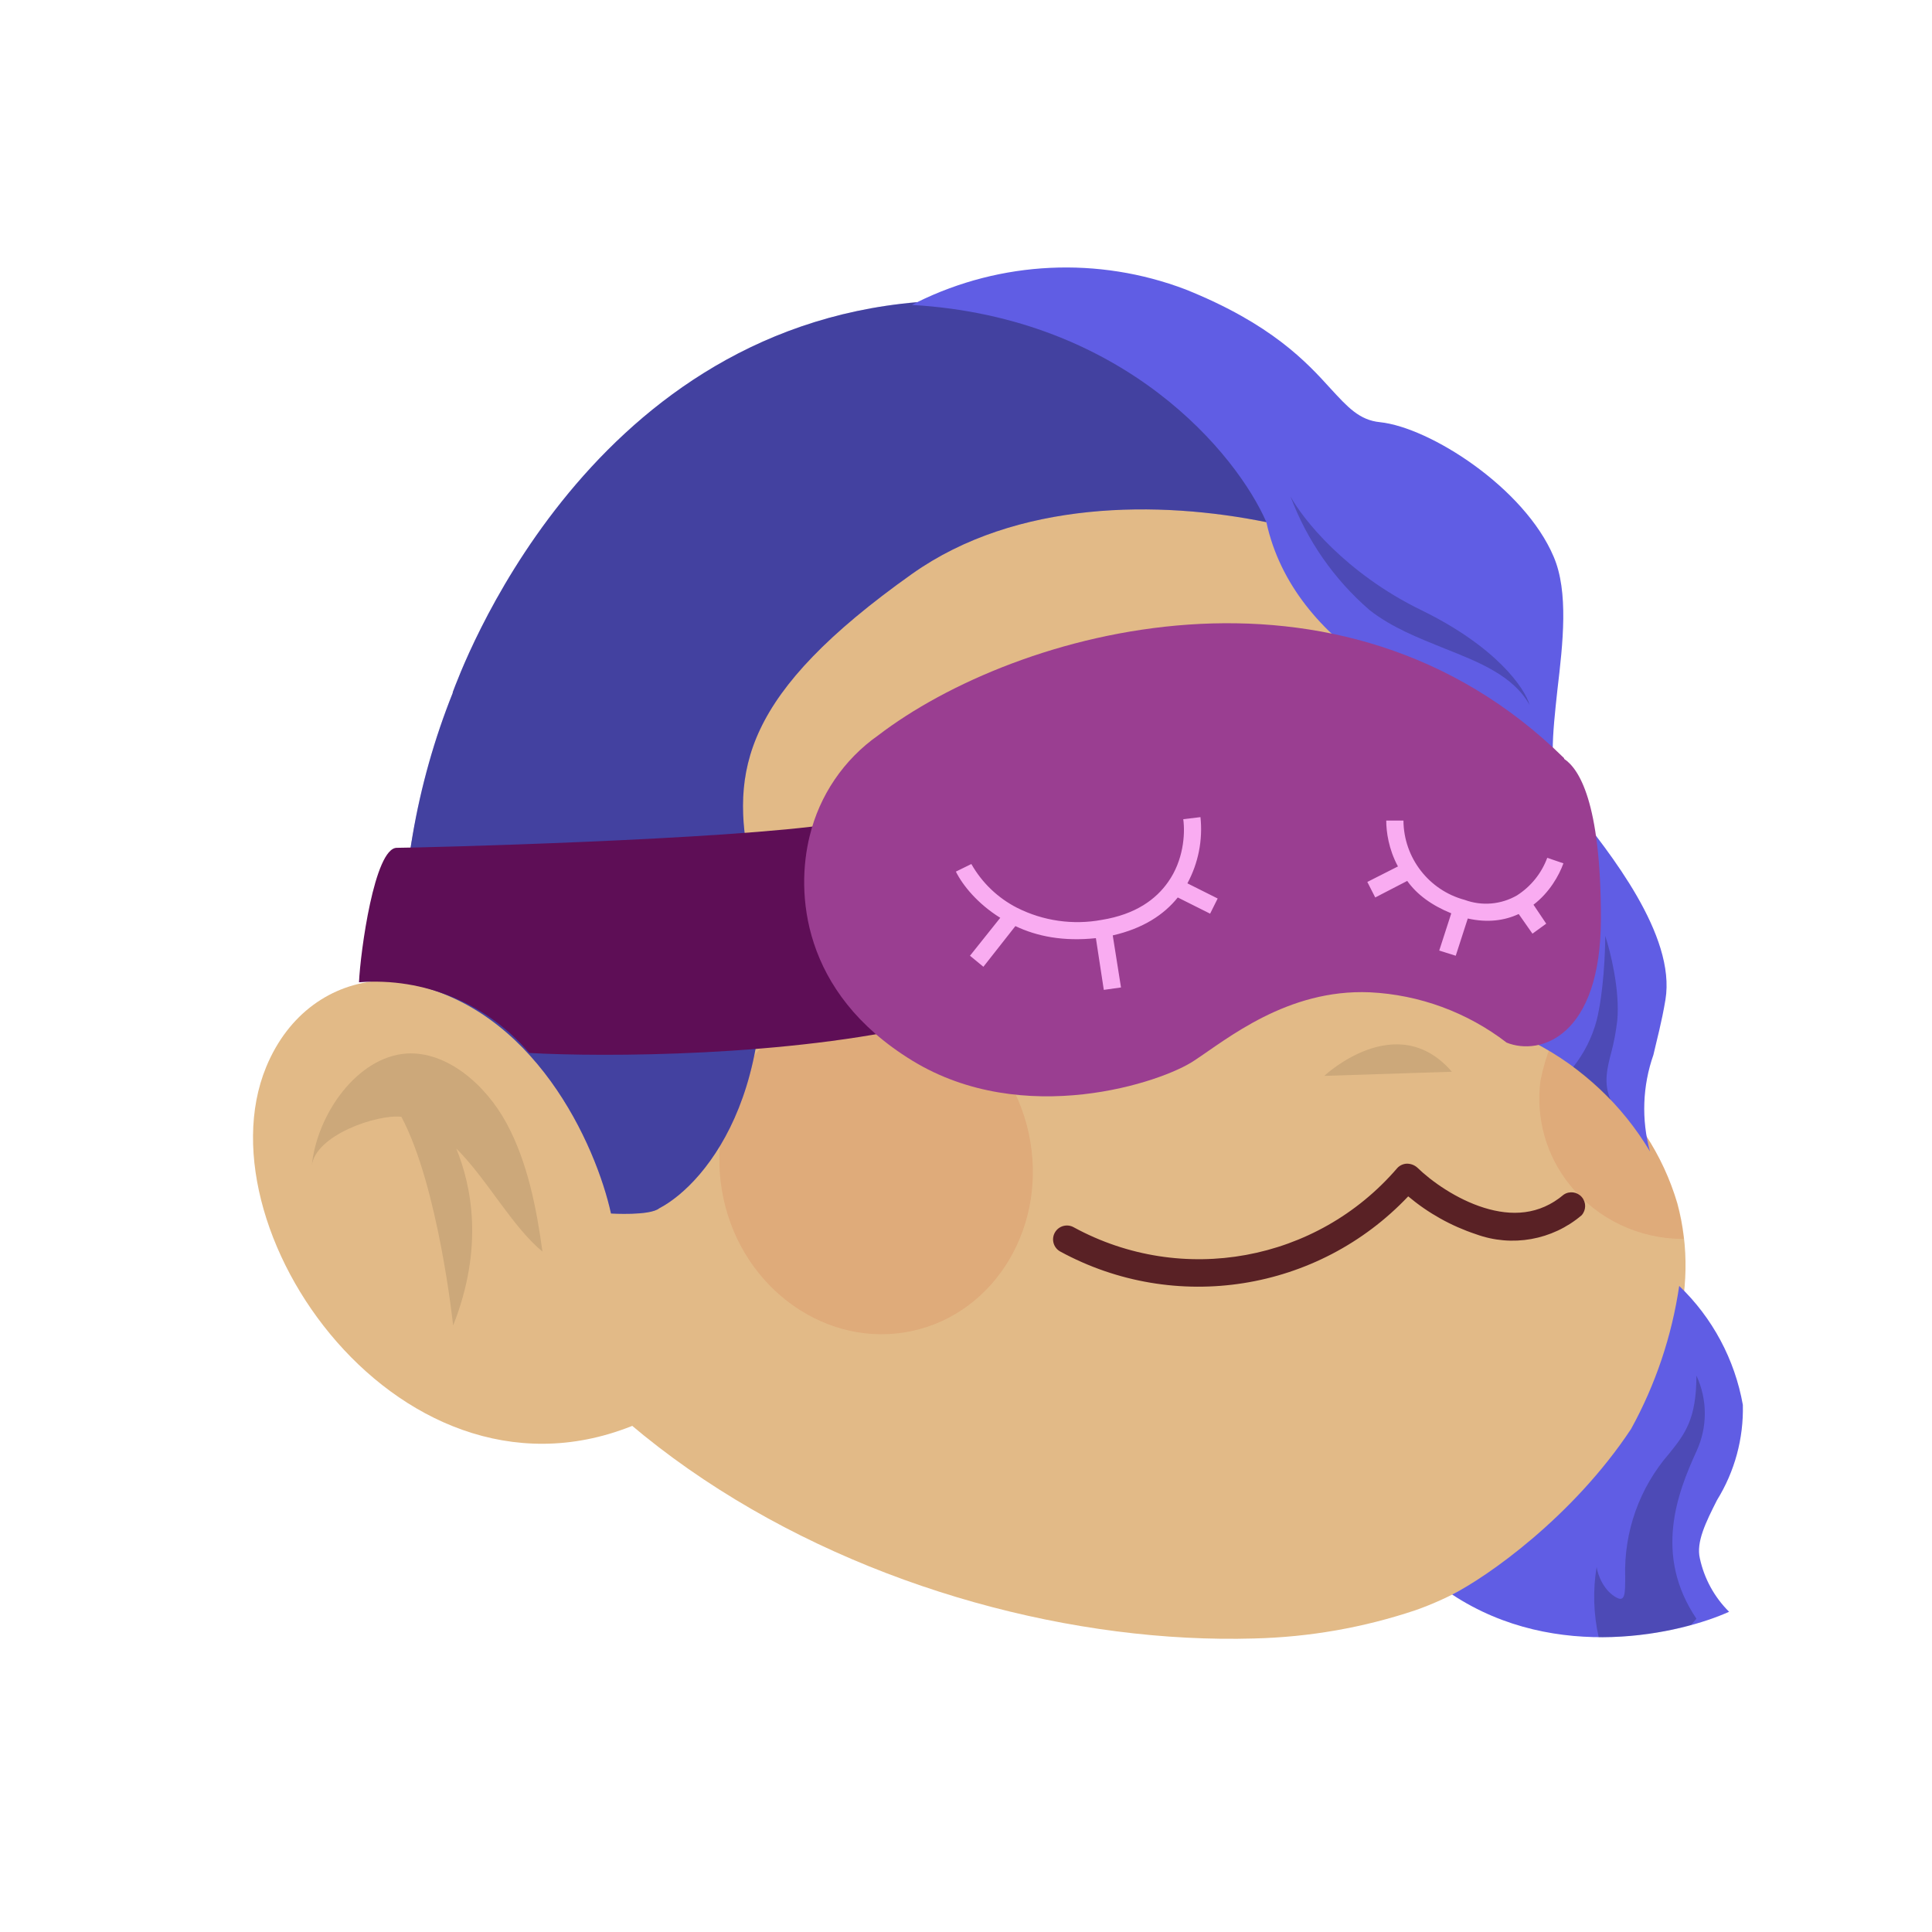
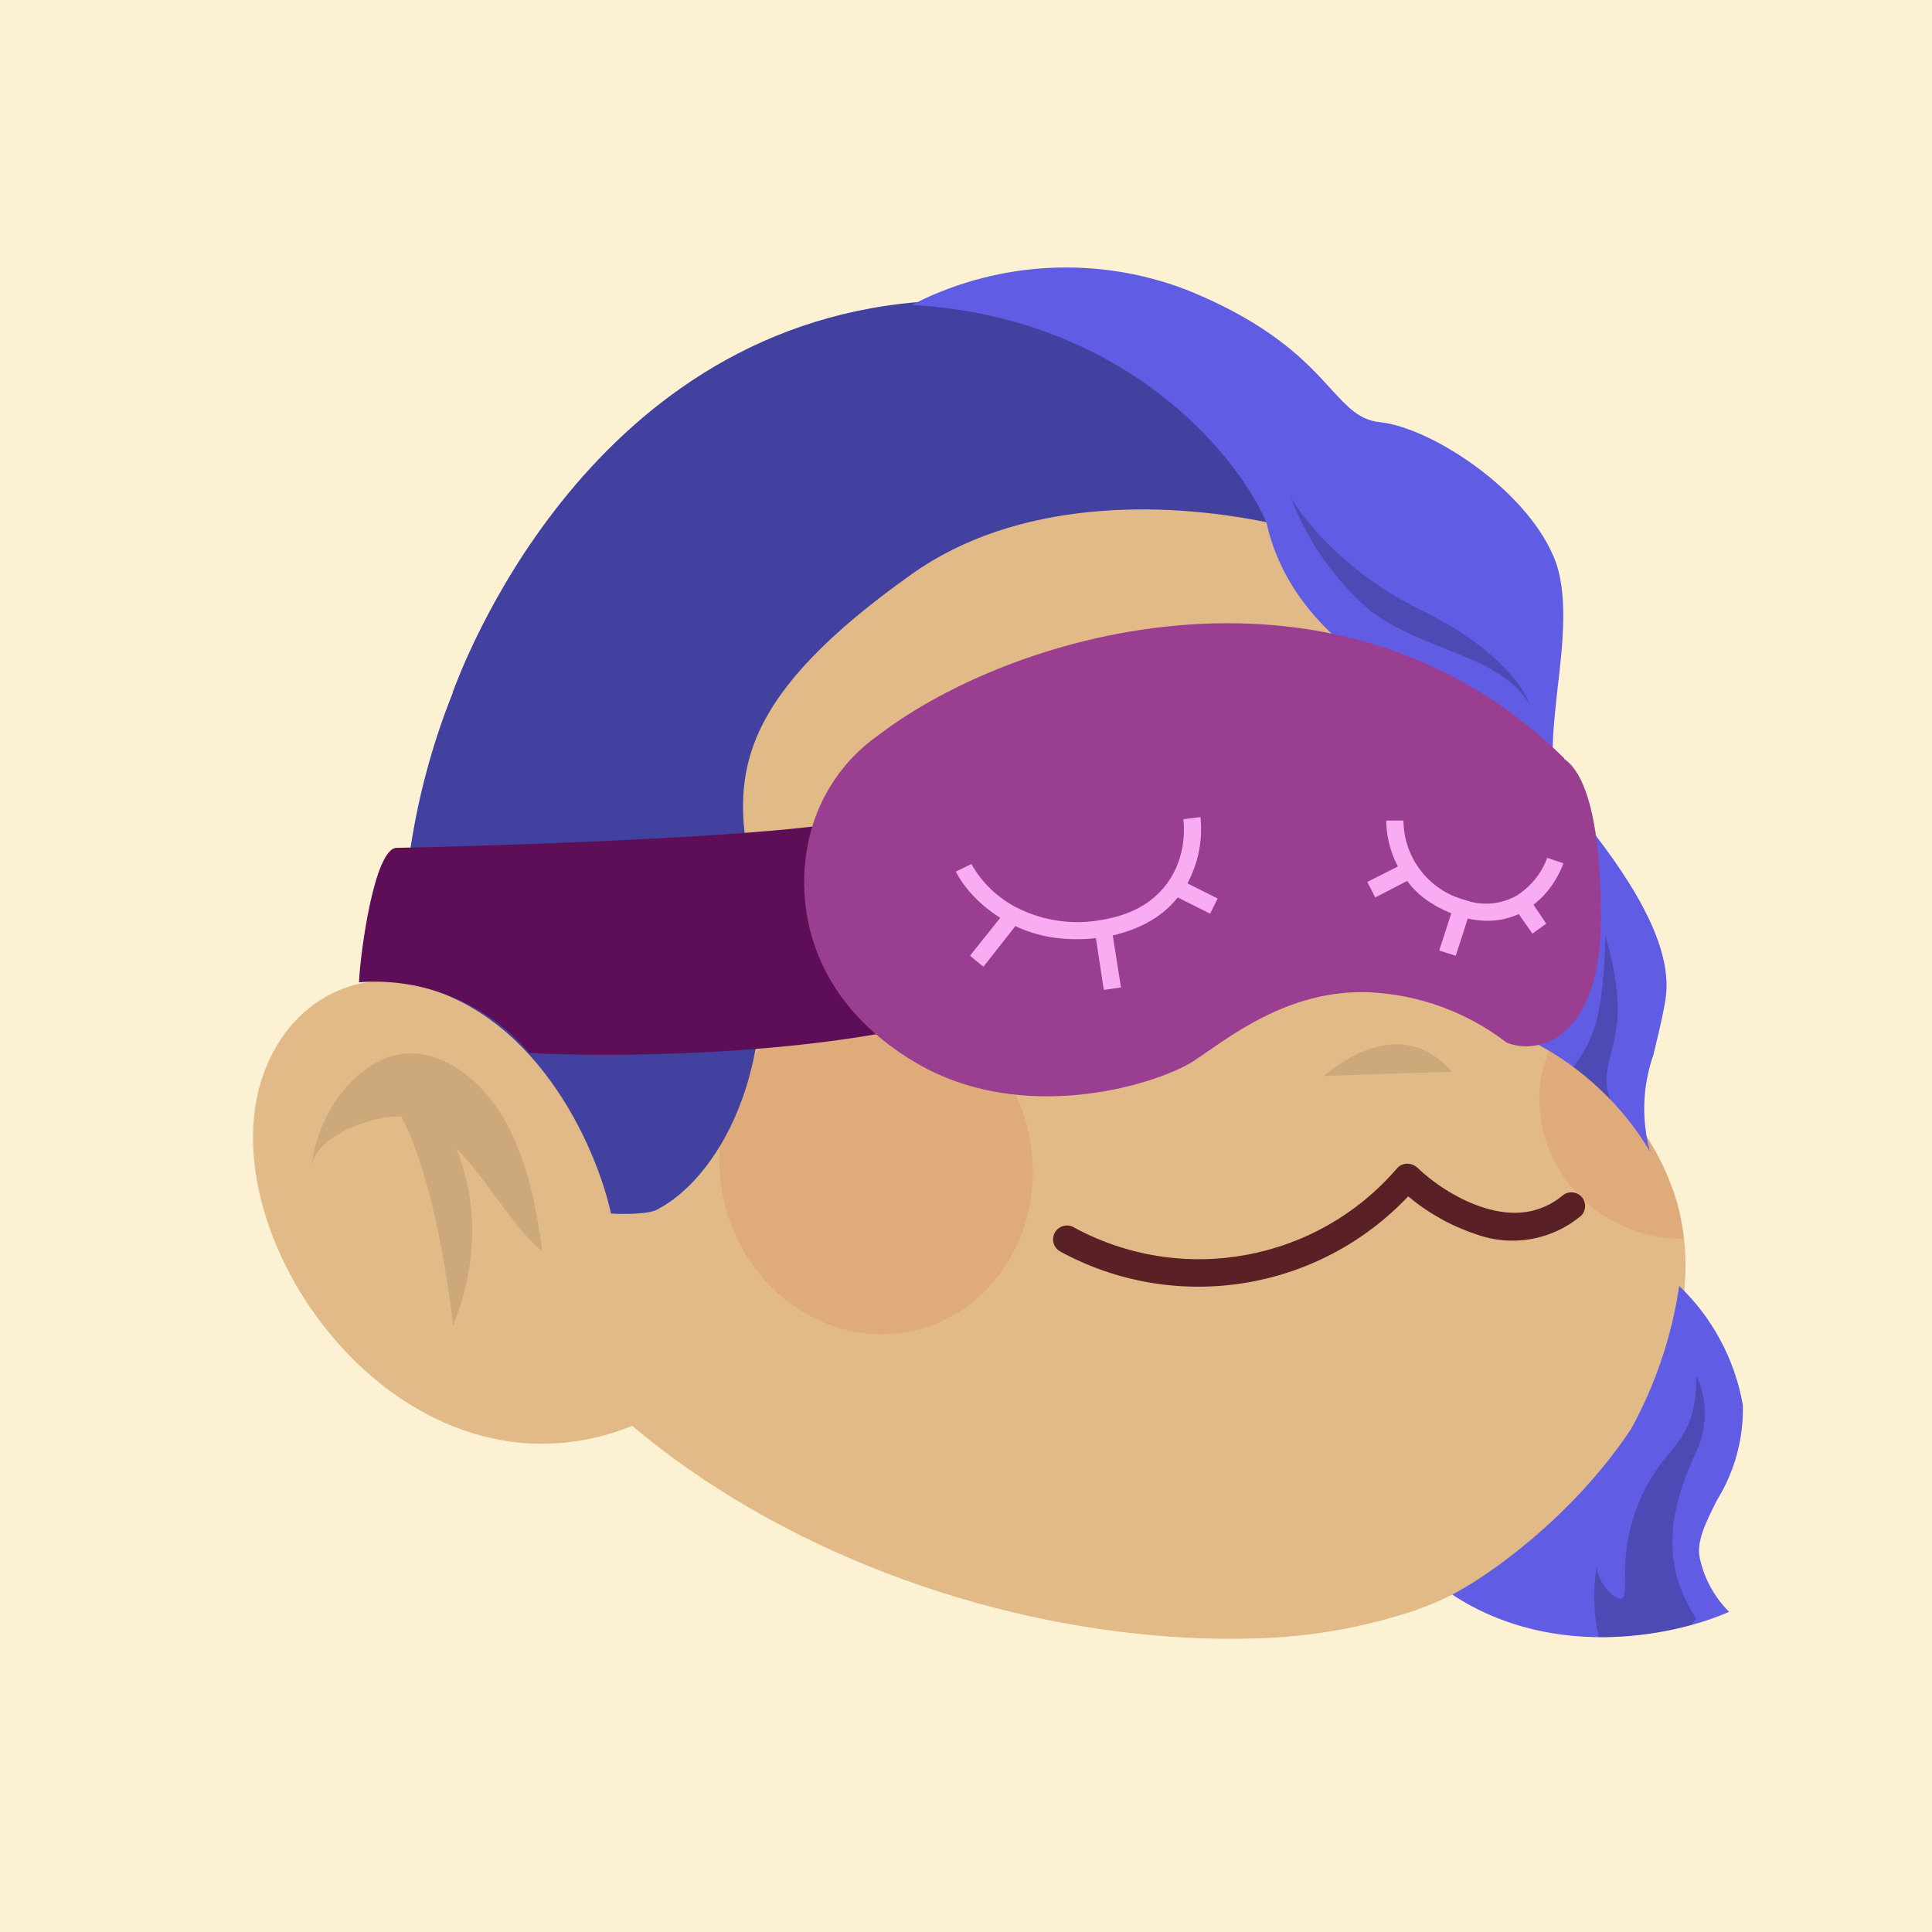
<svg xmlns="http://www.w3.org/2000/svg" viewBox="0 0 480 480" fill="none" shape-rendering="auto" aria-hidden="true">
  <defs>
    <g id="head-base-eab6950b">
      <path d="M264.2 5.4s131.6 20.6 121.6 208c0 .8 15.2 11 16.4 12a77 77 0 0 1 23.5 36.3c13.8 51.4-35.8 104.2-76 118.3q-22.7 7.6-46.7 8.2c-103.2 3-240-62.6-247-190.9q-.3-6.9-.2-13.8a203 203 0 0 1 15.4-70s57.5-142.6 193-108.1" fill="#e2ba87" />
      <path d="M389.1 215.5A57 57 0 0 0 386 226a40 40 0 0 0 8.5 30.3 42 42 0 0 0 33 15.7c-3.2-31.7-29-50.7-38.3-56.5m-185.5 83.3c24.5-5.3 39.6-31 33.9-57.5s-30.2-43.8-54.6-38.5-39.6 31-33.9 57.5 30.2 43.7 54.6 38.5" fill="#DC2400" opacity=".1" style="mix-blend-mode:multiply" />
      <path opacity=".1" d="M323.3 224.6s21-19.8 37-1.2Z" fill="black" />
      <path d="M128.8 323.6C59.4 358.4-3.7 271.1 16.5 222c12.9-31.3 50.4-33.8 72.2-5.1a185 185 0 0 1 29.1 59" fill="#e2ba87" />
      <path opacity=".1" d="M71.6 245.7c9 9 16.1 22.6 25 30-1.7-12.5-4.3-26-10.4-37.3-6.2-11.5-17.5-21-29-20.3-14.3 1-26 17.6-27.5 32.7 1-9 19-15.1 26-14.3 10.8 20.4 15 60.7 15 60.7 9-22.8 5.3-40.7.9-51.5" fill="black" />
    </g>
    <g id="mouth-kawaii-eab6950b">
      <path fill-rule="evenodd" clip-rule="evenodd" d="M149.2 42q1.7 0 3 1.1c4.1 4 11.4 9.2 19.4 11.7s16.1 2.2 23.2-3.8a4 4 0 0 1 5.2 6 31 31 0 0 1-30.7 5.5 60 60 0 0 1-19.7-11 84 84 0 0 1-101.2 16 4 4 0 1 1 4-7 76 76 0 0 0 94-17.2 4 4 0 0 1 2.8-1.3" fill="#592125" />
    </g>
    <g id="eyes-normal-eab6950b">
      <path d="M47.3 80.9c0 11.9-6.2 21.5-19 19.5C19 98 12.7 91.4 12.7 79c0-13 7.6-21.5 15.5-21.5 10.6 0 19 11.6 19 23.5m88-.3c0 8-3.6 16.5-12.9 15.5-7.7-.8-9.7-11-9.7-16 0-8.7 4.4-17 10.8-17 7 0 11.8 9.5 11.8 17.5" fill="#2A1200" />
      <path d="M53.1 24.6A44 44 0 0 0 12.7 26c-4 2.3-6.6 7.7-4.5 12.3 1.9 4.2 6.9 6.9 11.2 4.5l4-2c.4-.2 1.4-.4 1.9-.7l.6-.2a38 38 0 0 1 6.5-1.1h1.9a35 35 0 0 1 5.8.6l.5.2 2 .6q2 .7 3.9 1.6c4 2 9.7-.8 11.2-5.3 1.7-5-.3-9.8-4.6-12m86.6 4.5c-7.4-4.1-16-5-23.6-2.8-2 .6-4 2.4-4.9 4.4-.8 2-1 4.8-.2 7a10 10 0 0 0 4.6 5.3 9 9 0 0 0 6.7.7l1.1-.3h3.5q2.1.2 4.2 1l1.5.6c2 1.1 4.6 1.4 6.6.7s4-2.3 4.9-4.4c.8-2 1-4.6.2-6.9q-1.4-3.5-4.6-5.4" fill="#71472D" />
    </g>
    <g id="hair-halfShavedHead-eab6950b">
      <path d="M366 207c8 36.8 49.7 54.3 69.5 58.5 6.8 23.6 8.5 71.8 8.5 92.5a84 84 0 0 1 33.5 31.5 47 47 0 0 1 1-28c1-4.4 2.4-9.4 3.5-16 3.1-18.7-16.3-42.8-26.6-55.7l-3.4-4.3c-4.1-5.4-2.8-17-1.4-29.9 1.6-13.5 3.3-28.4-1.1-38.6-8.5-20-36-37.5-50.5-39-6-.6-9.4-4.4-14.3-9.7-7-7.7-17.2-18.8-42.2-28.8a98 98 0 0 0-78 3.7c-97.4 8.3-133 108-135 113.1v.2a203 203 0 0 0-14.4 84c38.1 6.6 56.1 47.4 60.4 67 0 0 11.3.7 14-1.5 14-7.3 38.9-37.4 26.5-99-6-28-2-50.3 47-85 30.4-21.5 72-21.3 103-15m106 263a123 123 0 0 0 14-41.5 63 63 0 0 1 18.5 34.5 50 50 0 0 1-7.5 27.6c-3.3 6.5-6.1 12.2-5 16.9a31 31 0 0 0 8.5 15.5c-13.7 6.2-50.1 15-80.5-5 10-5 35-22.4 52-48" fill="#605de4" />
      <path d="M366 207c-8.5-19.5-41-59.4-103-63l1.5-.8c-97.4 8.3-133 108-135 113.1v.2a203 203 0 0 0-14.4 84c38.1 6.6 56.1 47.4 60.4 67 0 0 11.3.7 14-1.5 14-7.3 38.9-37.4 26.5-99-6-28-2-50.3 47-85 30.4-21.5 72-21.3 103-15" fill="black" fill-opacity=".3" />
      <path d="M466 374.4c-2-4.7-1-8.9.3-13.8q1.1-4.1 1.7-9.1c.8-8.8-2-20-3.5-24.5 0 4.8-.5 16.5-2.5 24.5a37 37 0 0 1-6.8 13.5q6.1 4.6 10.7 9.4m23.6 152.4 1.5-1.8c-12.5-18.5-5.5-36.5 0-48.5a26 26 0 0 0 0-22c0 12.6-3.3 16.9-7.9 22.6a52 52 0 0 0-12.8 35.8c0 4.6 0 7.2-2.3 6.1-4-2-5.7-6.8-6-9a53 53 0 0 0 .6 20.4c10.2 0 19.5-1.5 27-3.6M396 232.5a81 81 0 0 1-23-33c3.5 6.5 16 22.3 38 33s30.2 22.8 31.5 27.5c-4.7-8.4-14.4-12.3-24.8-16.4-7.4-3-15.2-6-21.7-11.1" fill="black" fill-opacity=".2" style="mix-blend-mode:multiply" />
    </g>
    <g id="accessories-sleepMask-eab6950b">
      <path d="M15.2 163c6.5 0 97-2.3 127-7l27.5 58c-40.8 9.6-94.3 9.7-116 8.5A59 59 0 0 0 4.2 202c.4-8.8 4.5-39 11-39" fill="#5E0E56" />
      <path d="M354.5 137c-65.2-64-159.5-37.1-199.4-6.6a50 50 0 0 0-19.9 29.2c-4 16.1-2.6 45.3 29.8 65.1s72.7 6.3 82 0c9.5-6.2 27-20.8 51-19.8a71 71 0 0 1 39.8 14.6c9.7 3.9 27.4-1.7 27.4-36 0-34.1-6.5-43.5-10.7-46.3" fill="#9A3E91" />
      <path fill-rule="evenodd" clip-rule="evenodd" d="M245 173.3a33 33 0 0 0 3.8-19.2l-5 .6c.6 4.5 0 12-4.4 18.2-3.5 5-9.4 9.4-19.3 11a39 39 0 0 1-24.6-3.5 32 32 0 0 1-13.3-12.7l-4.5 2.2c2 4 6.3 9.3 12.9 13.4l-8.8 11 3.9 3.2 9.3-11.8c6.3 3 14 4.5 23.4 3.5l2.3 15 5-.7-2.4-15.1c8.8-2 14.9-6 18.9-11l9.4 4.7 2.2-4.4zm100.6 6.2c4.6-3.5 7.4-8.4 8.7-12l-4.7-1.6a22 22 0 0 1-8.8 10.9 18 18 0 0 1-15.2 1.3 24 24 0 0 1-17.8-23h-5c0 3.3.7 8.3 3.4 13.3l-8.9 4.5 2.3 4.5 9.3-4.8q4.2 5.9 12.8 9.4l-3.5 10.8 4.8 1.5 3.5-10.8c5.8 1.3 10.7.6 14.8-1.3l4 5.7 4-2.9z" fill="#F9ACF1" />
    </g>
    <clipPath id="clip-eab6950b">
      <rect width="480" height="480" rx="0" ry="0" />
    </clipPath>
  </defs>
  <g clip-path="url(#clip-eab6950b)">
+     <rect width="480" height="480" fill="#fdf1d4" />
    <use transform="matrix(.85682 0 0 .85439 52 75.4)" href="#head-base-eab6950b" />
    <use transform="matrix(.85472 0 0 .855 222 253.2)" href="#mouth-kawaii-eab6950b" />
    <use transform="matrix(.85472 0 0 .855 261.6 170.8)" href="#eyes-normal-eab6950b" />
    <use transform="matrix(.85472 0 0 .85667 1.8 -47.6)" href="#hair-halfShavedHead-eab6950b" />
    <use transform="matrix(.85472 0 0 .85667 85.6 71)" href="#accessories-sleepMask-eab6950b" />
  </g>
</svg>
